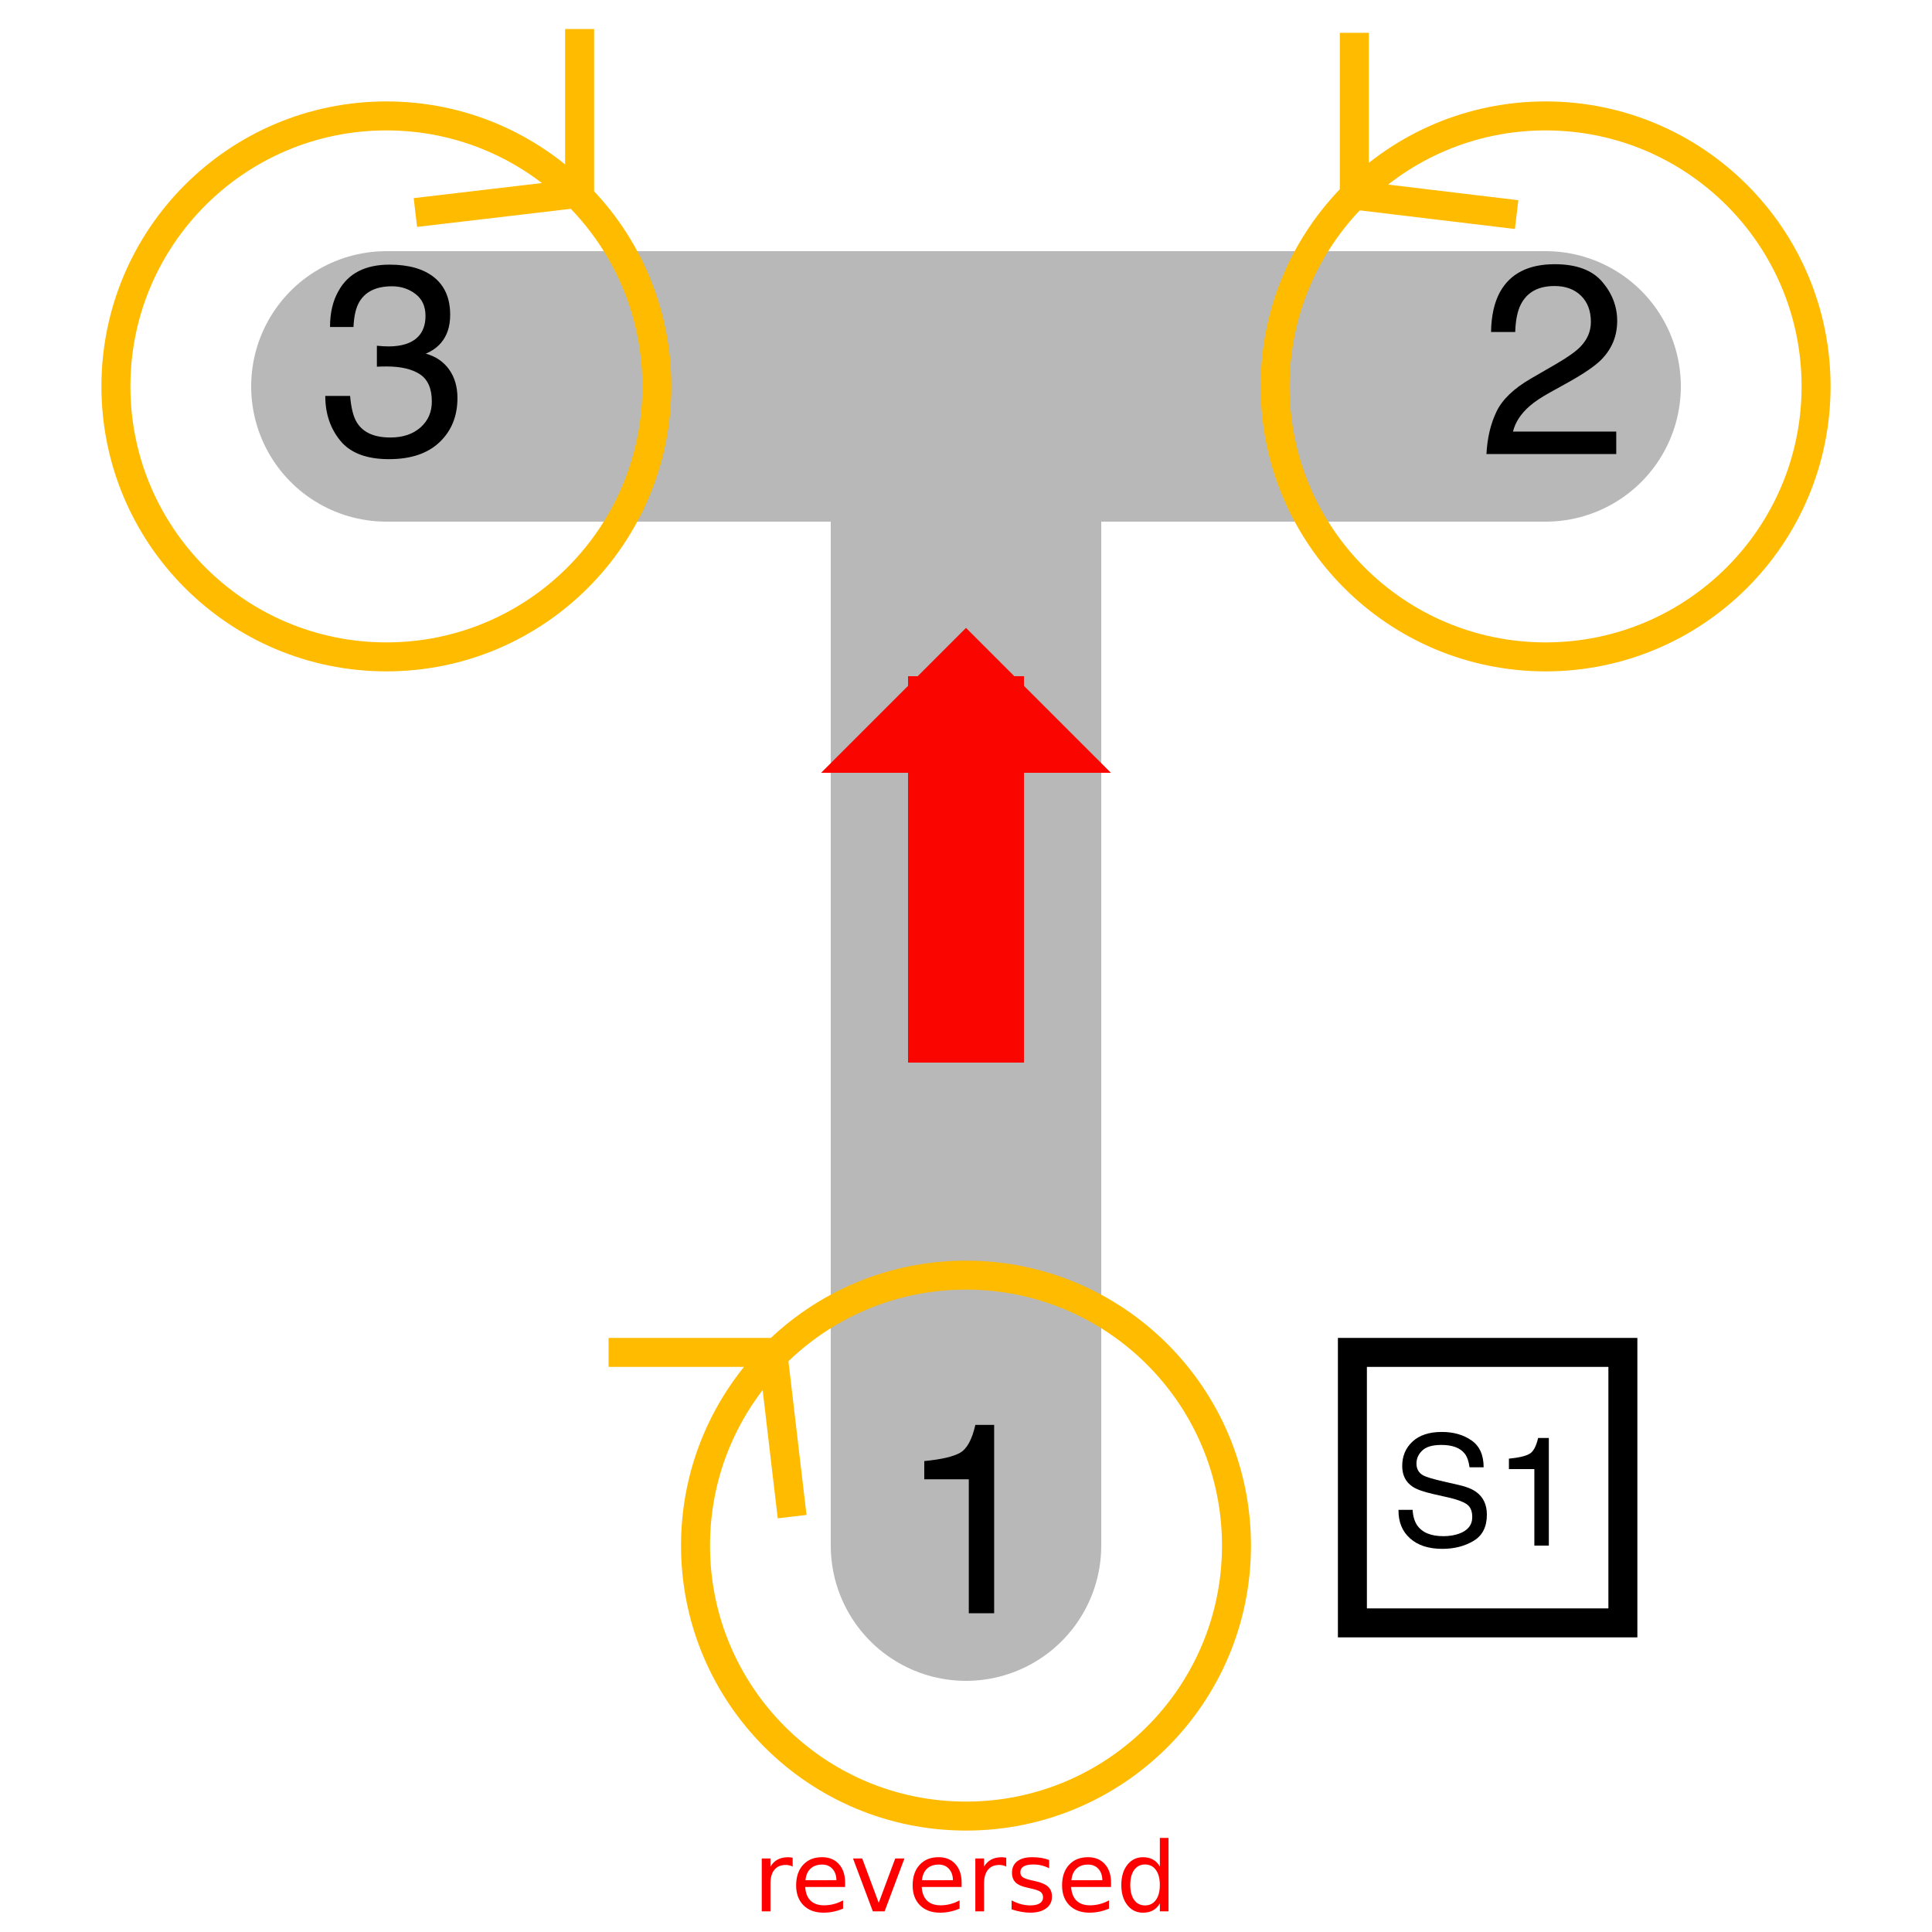
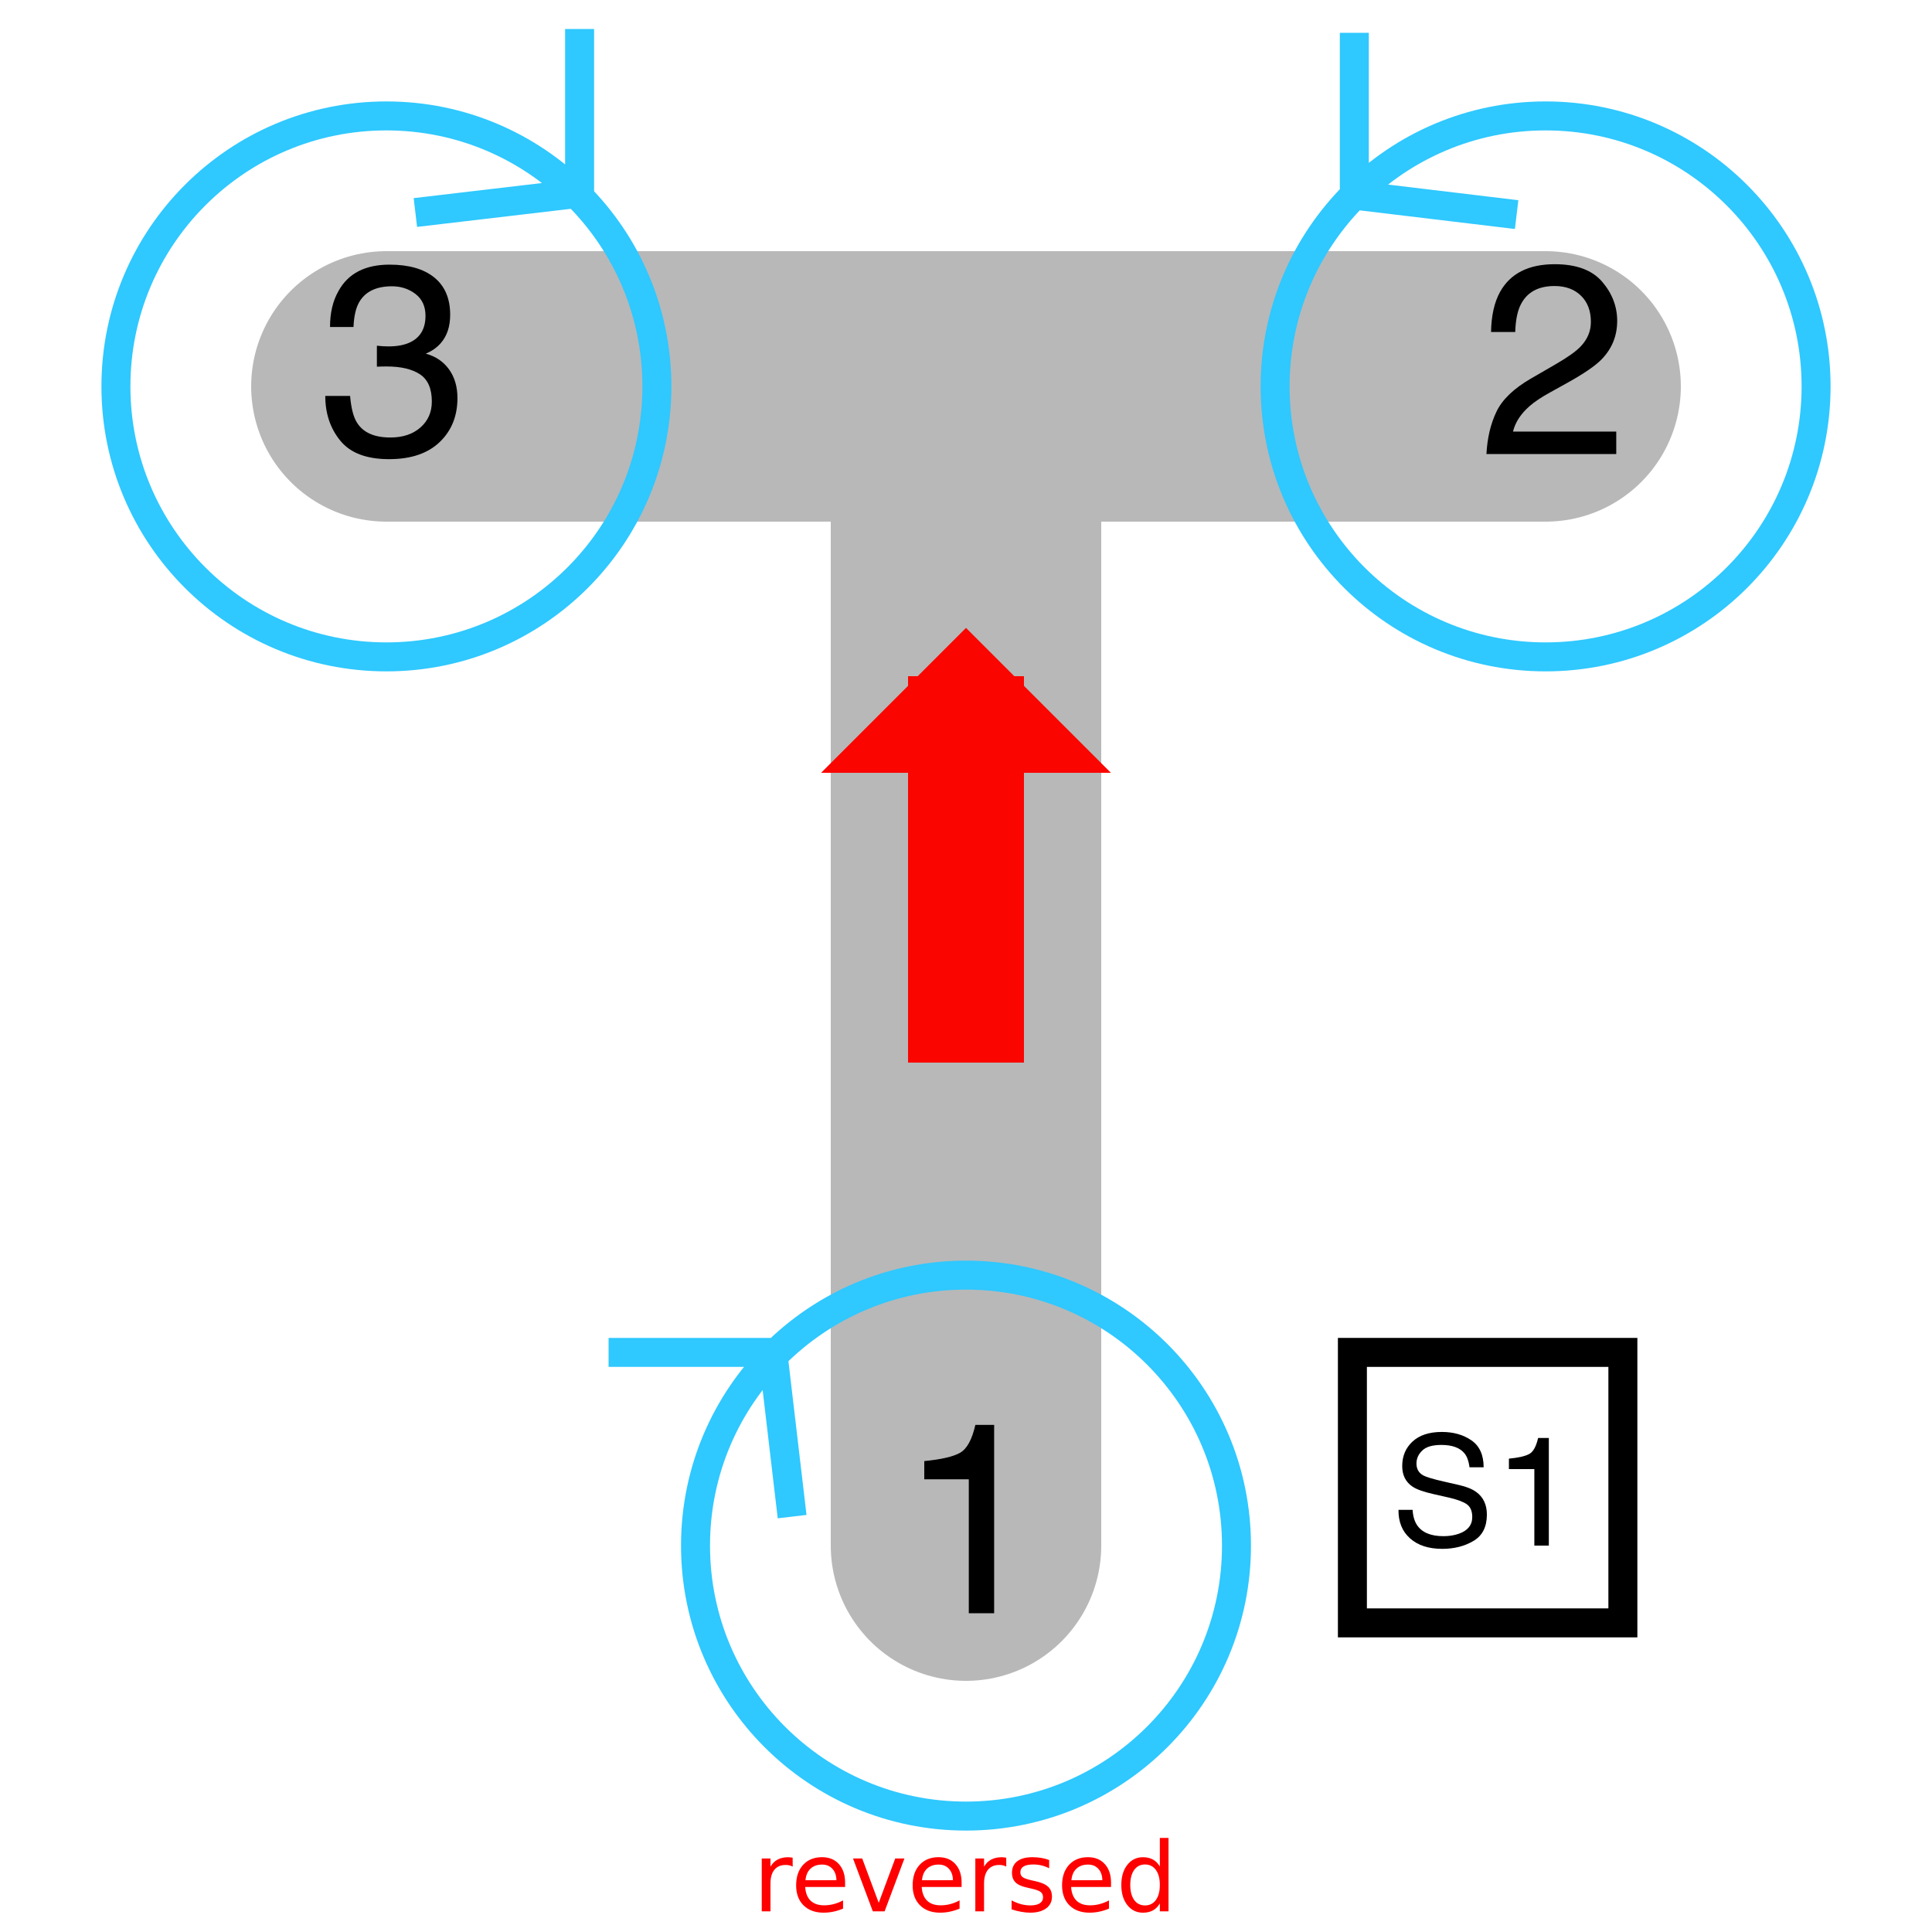
<svg xmlns="http://www.w3.org/2000/svg" xmlns:xlink="http://www.w3.org/1999/xlink" height="200pt" viewBox="0 0 200 200" width="200pt">
  <symbol id="glyph0-1" overflow="visible">
    <path d="m2.68-13.863v-1.887c1.777-.172 3.016-.461 3.719-.867.703-.406 1.227-1.367 1.57-2.879h1.945v19.496h-2.625v-13.863zm0 0" />
  </symbol>
  <symbol id="glyph0-2" overflow="visible">
    <path d="m1.922-4.402c.605-1.25 1.789-2.383 3.547-3.402l2.625-1.52c1.176-.684 2-1.266 2.477-1.75.746-.758 1.117-1.621 1.117-2.598 0-1.141-.34-2.043-1.023-2.715-.684-.668-1.594-1.004-2.734-1.004-1.688 0-2.852.637-3.5 1.914-.348.684-.539 1.633-.574 2.844h-2.504c.027-1.703.344-3.094.945-4.172 1.066-1.895 2.949-2.844 5.648-2.844 2.242 0 3.879.609 4.914 1.82s1.551 2.562 1.551 4.047c0 1.566-.551 2.906-1.652 4.02-.641.648-1.785 1.43-3.434 2.352l-1.871 1.039c-.895.492-1.598.961-2.109 1.41-.91.793-1.484 1.672-1.719 2.637h10.688v2.324h-13.438c.09-1.688.441-3.152 1.047-4.402zm0 0" />
  </symbol>
  <symbol id="glyph0-3" overflow="visible">
    <path d="m2.234-1.375c-1.043-1.27-1.562-2.816-1.562-4.641h2.57c.109 1.266.344 2.188.711 2.762.637 1.031 1.789 1.543 3.457 1.543 1.293 0 2.332-.344 3.117-1.039.785-.691 1.176-1.586 1.176-2.68 0-1.348-.414-2.289-1.238-2.828-.824-.539-1.969-.805-3.438-.805-.164 0-.332 0-.5.004-.168.004-.34.012-.512.02v-2.172c.254.027.469.047.641.055.176.008.363.016.562.016.922 0 1.676-.148 2.27-.438 1.039-.512 1.559-1.422 1.559-2.734 0-.977-.348-1.73-1.039-2.258-.691-.527-1.5-.793-2.422-.793-1.641 0-2.773.547-3.402 1.641-.348.602-.543 1.457-.59 2.57h-2.43c0-1.457.289-2.699.875-3.719 1-1.824 2.766-2.734 5.289-2.734 1.996 0 3.539.445 4.633 1.332 1.094.891 1.641 2.176 1.641 3.863 0 1.203-.32 2.18-.969 2.926-.402.465-.922.828-1.559 1.094 1.031.281 1.836.828 2.414 1.633.578.809.867 1.793.867 2.961 0 1.867-.613 3.391-1.848 4.566-1.23 1.176-2.973 1.762-5.234 1.762-2.316 0-3.996-.633-5.039-1.906zm0 0" />
  </symbol>
  <symbol id="glyph1-1" overflow="visible">
    <path d="m2.234-3.703c.035.652.191 1.18.461 1.586.516.762 1.426 1.141 2.727 1.141.582 0 1.113-.082 1.594-.25.926-.324 1.391-.902 1.391-1.734 0-.625-.195-1.07-.586-1.336-.395-.262-1.016-.488-1.859-.68l-1.555-.352c-1.016-.23-1.734-.48-2.156-.758-.73-.48-1.094-1.195-1.094-2.148 0-1.031.355-1.879 1.07-2.539.715-.66 1.723-.992 3.031-.992 1.203 0 2.227.289 3.066.871.84.582 1.262 1.508 1.262 2.785h-1.461c-.078-.613-.246-1.086-.5-1.414-.473-.598-1.277-.898-2.414-.898-.918 0-1.574.191-1.977.578s-.602.832-.602 1.344c0 .562.234.973.703 1.234.309.168 1.004.375 2.086.625l1.609.367c.777.176 1.375.418 1.797.727.73.535 1.094 1.316 1.094 2.336 0 1.27-.461 2.18-1.387 2.727-.926.547-2 .82-3.223.82-1.426 0-2.543-.363-3.352-1.094-.809-.723-1.203-1.707-1.188-2.945zm0 0" />
  </symbol>
  <symbol id="glyph1-2" overflow="visible">
    <path d="m1.531-7.922v-1.078c1.016-.098 1.723-.266 2.125-.496.402-.23.699-.781.898-1.645h1.109v11.141h-1.5v-7.922zm0 0" />
  </symbol>
  <g>
    <g>
      <path d="m40 40h120m-60 0v120" style="fill:none;stroke:#b8b8b8;stroke-width:28;stroke-linecap:round;stroke-linejoin:round;stroke-miterlimit:10" />
      <g>
        <use height="100%" width="100%" x="93" xlink:href="#glyph0-1" y="167" />
      </g>
-       <path d="m40 68c-15.465 0-28-12.535-28-28s12.535-28 28-28 28 12.535 28 28-12.535 28-28 28m20-48-17 2m17-2v-17" fill="none" stroke="#fb0" stroke-miterlimit="10" stroke-width="3" />
+       <path d="m40 68c-15.465 0-28-12.535-28-28s12.535-28 28-28 28 12.535 28 28-12.535 28-28 28m20-48-17 2m17-2v-17" fill="none" stroke="#2fc8ff" stroke-miterlimit="10" stroke-width="3" />
      <g>
        <use height="100%" width="100%" x="153" xlink:href="#glyph0-2" y="47" />
      </g>
-       <path d="m160 12c15.465 0 28 12.535 28 28s-12.535 28-28 28-28-12.535-28-28 12.535-28 28-28m-19.801 8.199 16.801 2.016m-16.801-2.016v-16.801" fill="none" stroke="#fb0" stroke-miterlimit="10" stroke-width="3" />
+       <path d="m160 12c15.465 0 28 12.535 28 28s-12.535 28-28 28-28-12.535-28-28 12.535-28 28-28m-19.801 8.199 16.801 2.016m-16.801-2.016v-16.801" fill="none" stroke="#2fc8ff" stroke-miterlimit="10" stroke-width="3" />
      <g>
        <use height="100%" width="100%" x="33" xlink:href="#glyph0-3" y="47" />
      </g>
      <path d="m140 140h28v28h-28zm0 0" fill="none" stroke="#000" stroke-miterlimit="10" stroke-width="3" />
      <g>
        <use height="100%" width="100%" x="144" xlink:href="#glyph1-1" y="160" />
        <use height="100%" width="100%" x="154.672" xlink:href="#glyph1-2" y="160" />
      </g>
      <path d="m100 70v40" fill="none" stroke="#fa0500" stroke-linejoin="bevel" stroke-miterlimit="10" stroke-width="12" />
      <path d="m100 65-15 15h30z" fill="#fa0500" />
-       <path d="m128 160c0 15.465-12.535 28-28 28s-28-12.535-28-28 12.535-28 28-28 28 12.535 28 28m-48-20 2 17m-2-17h-17" fill="none" stroke="#fb0" stroke-miterlimit="10" stroke-width="3" />
+       <path d="m128 160c0 15.465-12.535 28-28 28s-28-12.535-28-28 12.535-28 28-28 28 12.535 28 28m-48-20 2 17m-2-17h-17" fill="none" stroke="#2fc8ff" stroke-miterlimit="10" stroke-width="3" />
    </g>
    <g fill="#f00">
      <path d="m82.059 193.23q-.151-.088-.332-.127-.176-.044-.391-.044-.762 0-1.172.498-.405.493-.405 1.421v2.881h-.903v-5.469h.903v.85q.283-.498.737-.737.454-.244 1.104-.244.093 0 .205.015.112.01.249.034l.005.923z" />
      <path d="m87.484 194.9v.439h-4.131q.059.928.557 1.416.503.483 1.396.483.518 0 1.001-.127.488-.127.967-.381v.85q-.483.205-.991.312-.508.107-1.03.107-1.309 0-2.075-.762-.762-.762-.762-2.061 0-1.343.723-2.129.728-.791 1.958-.791 1.104 0 1.743.713.645.708.645 1.929zm-.898-.264q-.01-.737-.415-1.177-.4-.439-1.064-.439-.752 0-1.206.425-.449.425-.518 1.196l3.203-.005z" />
      <path d="m88.304 192.39h.952l1.709 4.59 1.709-4.59h.952l-2.051 5.469h-1.221z" />
      <path d="m99.545 194.9v.439h-4.131q.059.928.557 1.416.503.483 1.396.483.518 0 1.001-.127.488-.127.967-.381v.85q-.483.205-.991.312-.508.107-1.03.107-1.309 0-2.075-.762-.762-.762-.762-2.061 0-1.343.723-2.129.728-.791 1.958-.791 1.104 0 1.743.713.645.708.645 1.929zm-.898-.264q-.01-.737-.415-1.177-.4-.439-1.064-.439-.752 0-1.206.425-.449.425-.518 1.196l3.203-.005z" />
      <path d="m104.169 193.23q-.151-.088-.332-.127-.176-.044-.391-.044-.762 0-1.172.498-.405.493-.405 1.421v2.881h-.903v-5.469h.903v.85q.283-.498.737-.737.454-.244 1.104-.244.093 0 .205.015.112.01.249.034l.005.923z" />
      <path d="m108.607 192.551v.85q-.381-.195-.791-.293-.41-.098-.85-.098-.669 0-1.006.205-.332.205-.332.615 0 .312.239.493.239.176.962.337l.308.068q.957.205 1.357.581.405.371.405 1.04 0 .762-.605 1.206-.601.444-1.655.444-.439 0-.918-.088-.474-.083-1.001-.254v-.928q.498.259.981.391.483.127.957.127.635 0 .977-.215.342-.22.342-.615 0-.366-.249-.562-.244-.195-1.079-.376l-.312-.073q-.835-.176-1.206-.537-.371-.366-.371-1.001 0-.771.547-1.191.547-.42 1.553-.42.498 0 .938.073.439.073.811.22z" />
      <path d="m115.013 194.9v.439h-4.131q.059.928.557 1.416.503.483 1.396.483.518 0 1.001-.127.488-.127.967-.381v.85q-.483.205-.991.312-.508.107-1.03.107-1.309 0-2.075-.762-.762-.762-.762-2.061 0-1.343.723-2.129.728-.791 1.958-.791 1.104 0 1.743.713.645.708.645 1.929zm-.898-.264q-.01-.737-.415-1.177-.4-.439-1.064-.439-.752 0-1.206.425-.449.425-.518 1.196l3.203-.005z" />
      <path d="m120.067 193.22v-2.959h.898v7.598h-.898v-.82q-.283.488-.718.728-.43.234-1.035.234-.991 0-1.616-.791-.62-.791-.62-2.08 0-1.289.62-2.08.625-.791 1.616-.791.605 0 1.035.239.435.234.718.723zm-3.062 1.909q0 .991.405 1.558.41.562 1.123.562.713 0 1.123-.562.41-.566.41-1.558 0-.991-.41-1.553-.41-.566-1.123-.566-.713 0-1.123.566-.405.562-.405 1.553z" />
    </g>
  </g>
</svg>
